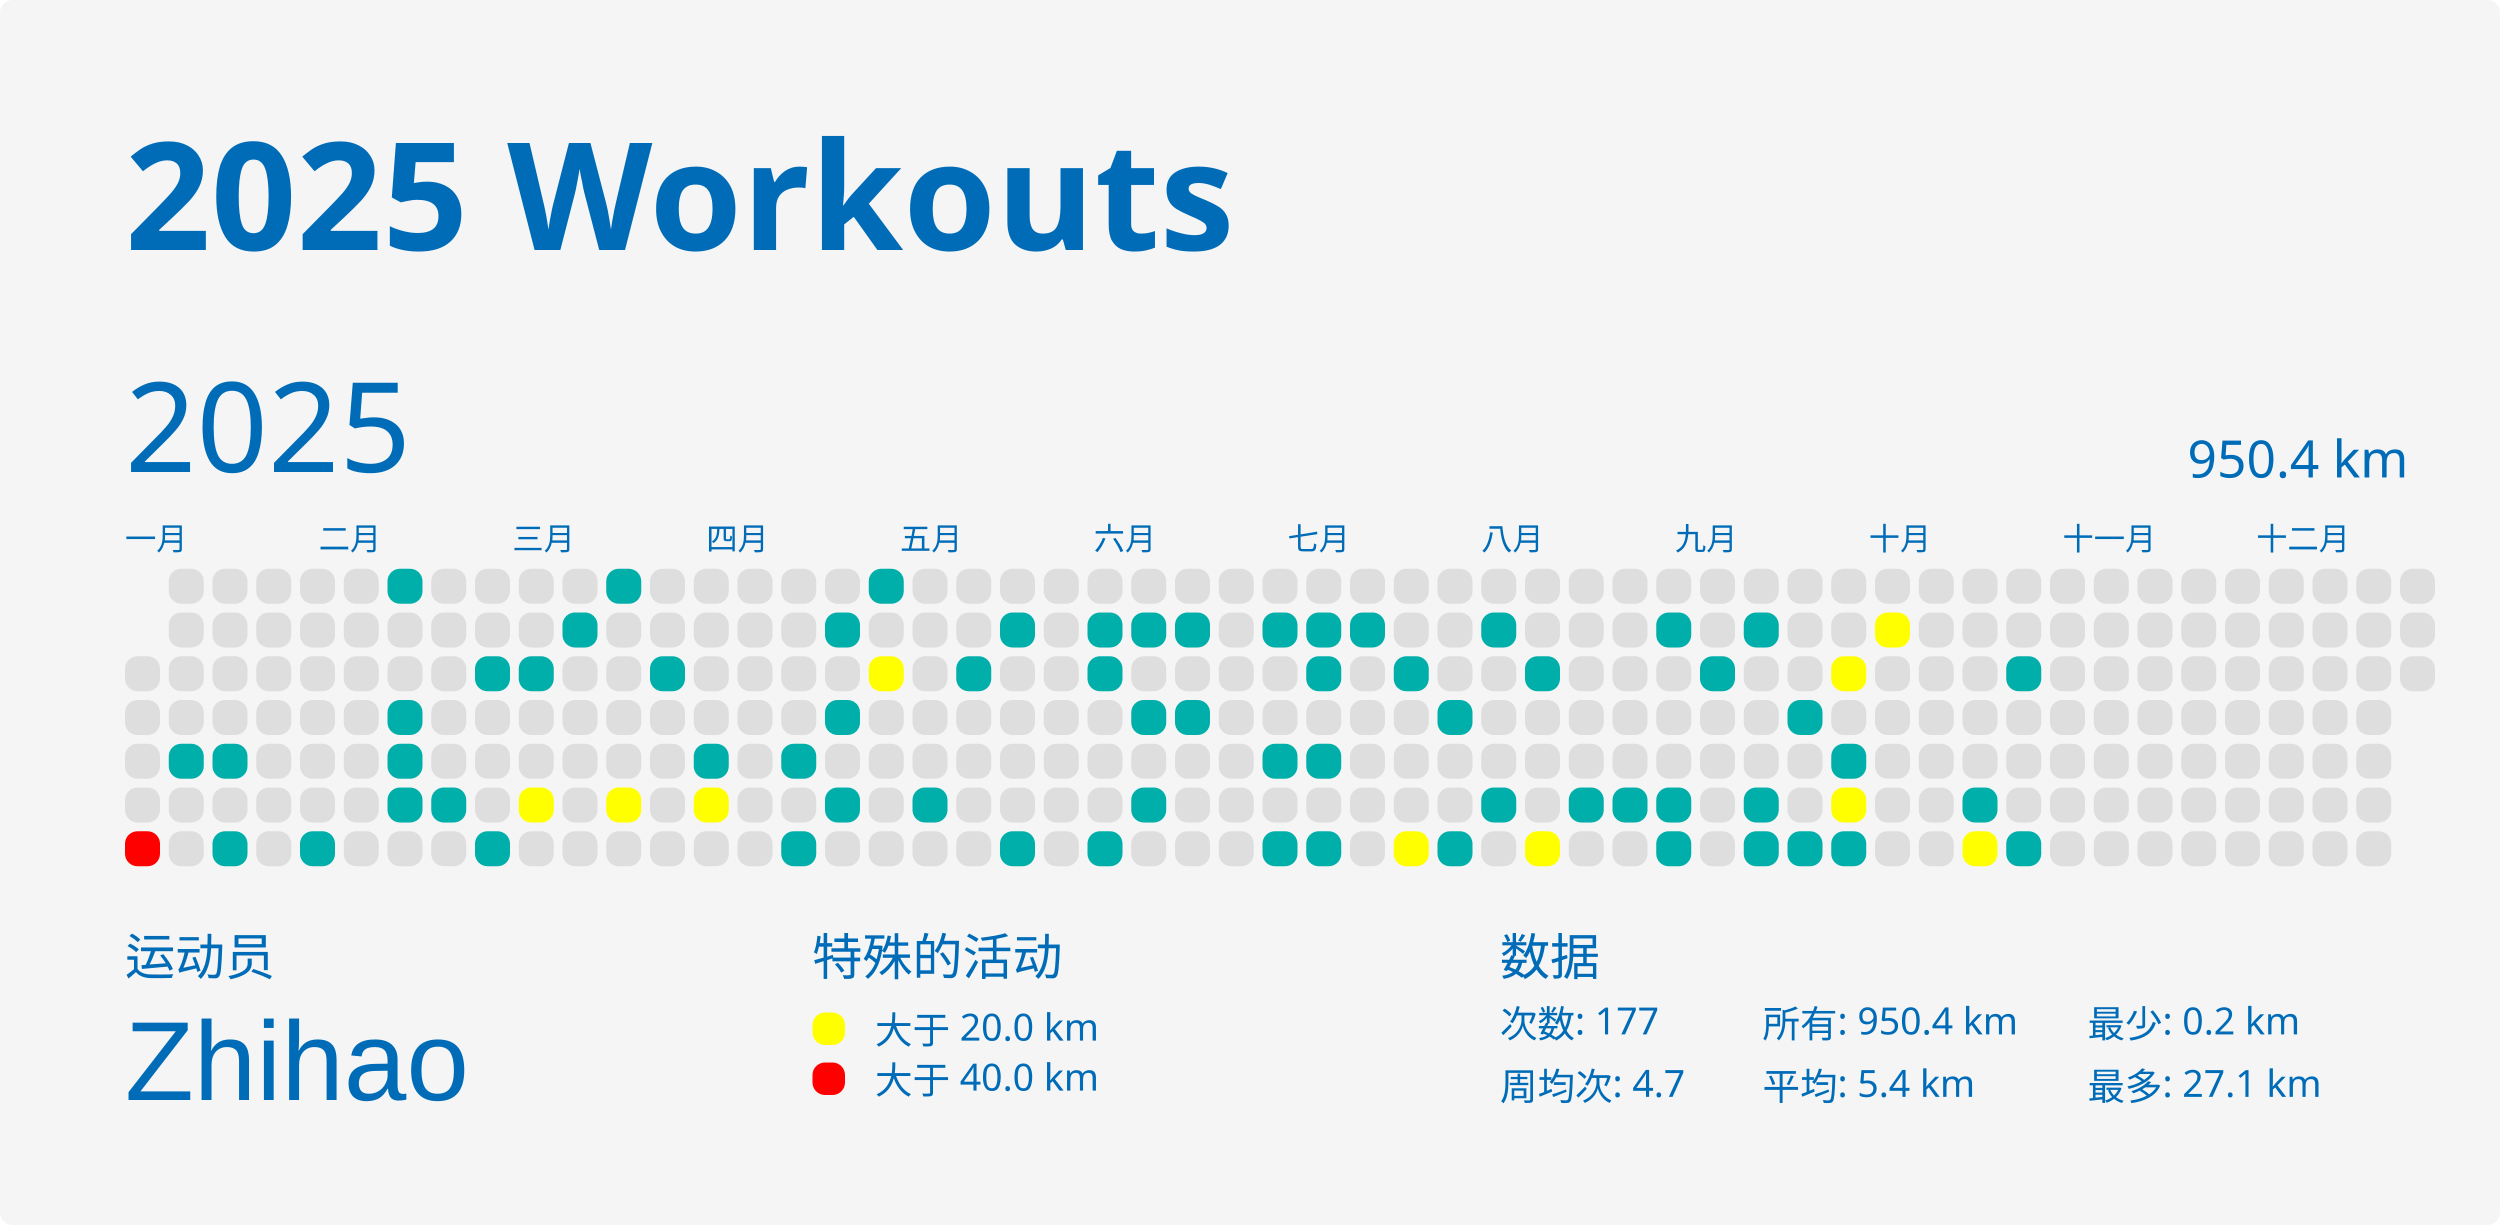
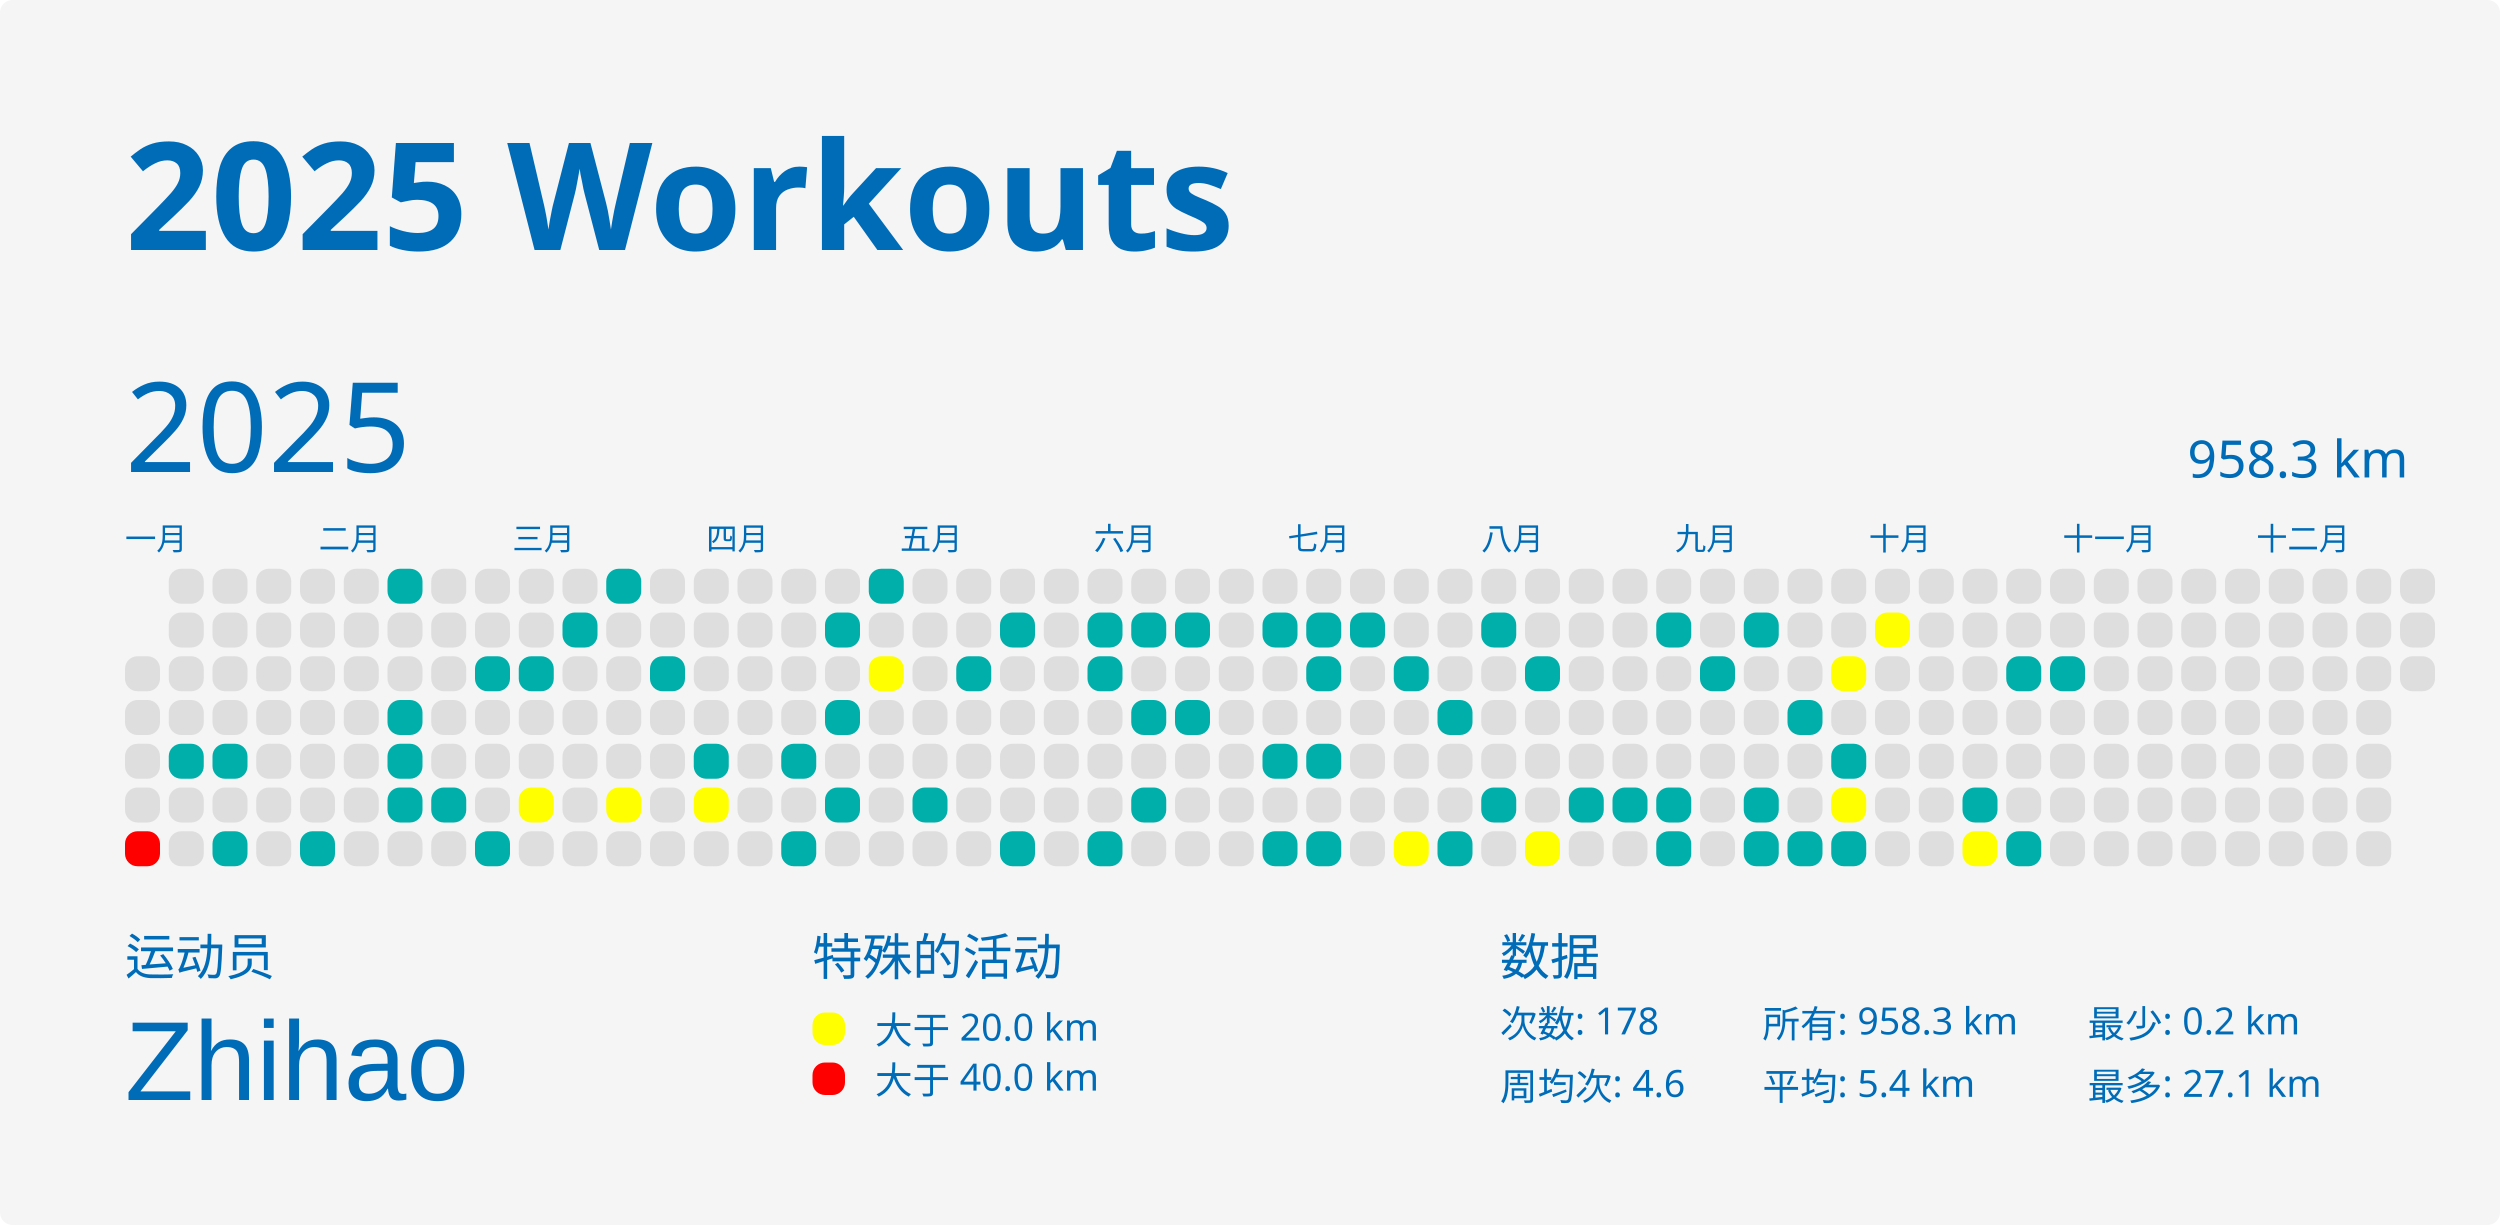
<svg xmlns="http://www.w3.org/2000/svg" baseProfile="full" height="98mm" version="1.1" viewBox="0,0,200,98" width="200mm">
  <defs />
  <rect fill="#f5f5f5" height="98" rx="1" ry="1" width="200" x="0" y="0" />
  <text fill="#006cb8" style="font-size:12px; font-family:MGI-Regular; font-weight:bold;" x="10" y="20">2025 Workouts</text>
  <text fill="#006cb8" style="font-size:4px; font-family:MGI-Regular" x="10" y="78">运动员</text>
  <text fill="#006cb8" style="font-size:9px; font-family:Arial" x="10" y="88">Zhihao</text>
  <text fill="#006cb8" style="font-size:4px; font-family:MGI-Regular" x="65" y="78">特殊的活动</text>
  <rect fill="yellow" height="2.6" rx="1" ry="1" width="2.6" x="65" y="81" />
  <text fill="#006cb8" style="font-size:3px; font-family:MGI-Regular" x="70" y="83.5">大于 20.0 km</text>
  <rect fill="red" height="2.6" rx="1" ry="1" width="2.6" x="65" y="85" />
  <text fill="#006cb8" style="font-size:3px; font-family:MGI-Regular" x="70" y="87.5">大于 40.0 km</text>
  <text fill="#006cb8" style="font-size:4px; font-family:MGI-Regular" x="120" y="78">数据</text>
-   <text fill="#006cb8" style="font-size:3px; font-family:MGI-Regular" x="120" y="83">次数: 177</text>
-   <text fill="#006cb8" style="font-size:3px; font-family:MGI-Regular" x="120" y="88">周均次: 4.7</text>
-   <text fill="#006cb8" style="font-size:3px; font-family:MGI-Regular" x="141" y="83">所有: 950.4 km</text>
+   <text fill="#006cb8" style="font-size:3px; font-family:MGI-Regular" x="120" y="83">次数: 178</text>
+   <text fill="#006cb8" style="font-size:3px; font-family:MGI-Regular" x="120" y="88">周均次: 4.6</text>
+   <text fill="#006cb8" style="font-size:3px; font-family:MGI-Regular" x="141" y="83">所有: 958.3 km</text>
  <text fill="#006cb8" style="font-size:3px; font-family:MGI-Regular" x="141" y="88">平均: 5.4 km</text>
  <text fill="#006cb8" style="font-size:3px; font-family:MGI-Regular" x="167" y="83">最少: 0.2 km</text>
  <text fill="#006cb8" style="font-size:3px; font-family:MGI-Regular" x="167" y="88">最多: 27.1 km</text>
  <text dominant-baseline="hanging" fill="#006cb8" style="font-size:10.0px; font-family:MGI-Regular;" x="10" y="30">2025</text>
-   <text dominant-baseline="hanging" fill="#006cb8" style="font-size:4.125px; font-family:MGI-Regular;" x="175" y="35">950.4 km</text>
+   <text dominant-baseline="hanging" fill="#006cb8" style="font-size:4.125px; font-family:MGI-Regular;" x="175" y="35">958.3 km</text>
  <text fill="#006cb8" style="font-size:2.5px; font-family:MGI-Regular" x="10.0" y="44">一月</text>
  <text fill="#006cb8" style="font-size:2.5px; font-family:MGI-Regular" x="25.5" y="44">二月</text>
  <text fill="#006cb8" style="font-size:2.5px; font-family:MGI-Regular" x="41.0" y="44">三月</text>
  <text fill="#006cb8" style="font-size:2.5px; font-family:MGI-Regular" x="56.5" y="44">四月</text>
  <text fill="#006cb8" style="font-size:2.5px; font-family:MGI-Regular" x="72.0" y="44">五月</text>
  <text fill="#006cb8" style="font-size:2.5px; font-family:MGI-Regular" x="87.5" y="44">六月</text>
  <text fill="#006cb8" style="font-size:2.5px; font-family:MGI-Regular" x="103.0" y="44">七月</text>
  <text fill="#006cb8" style="font-size:2.5px; font-family:MGI-Regular" x="118.5" y="44">八月</text>
  <text fill="#006cb8" style="font-size:2.5px; font-family:MGI-Regular" x="134.0" y="44">九月</text>
  <text fill="#006cb8" style="font-size:2.5px; font-family:MGI-Regular" x="149.5" y="44">十月</text>
  <text fill="#006cb8" style="font-size:2.5px; font-family:MGI-Regular" x="165.0" y="44">十一月</text>
  <text fill="#006cb8" style="font-size:2.5px; font-family:MGI-Regular" x="180.5" y="44">十二月</text>
  <rect fill="#dedede" height="2.8" rx="1" ry="1" width="2.8" x="10.0" y="52.5" />
  <rect fill="#dedede" height="2.8" rx="1" ry="1" width="2.8" x="10.0" y="56.0" />
  <rect fill="#dedede" height="2.8" rx="1" ry="1" width="2.8" x="10.0" y="59.5" />
  <rect fill="#dedede" height="2.8" rx="1" ry="1" width="2.8" x="10.0" y="63.0" />
  <rect fill="red" height="2.8" rx="1" ry="1" width="2.8" x="10.0" y="66.5" />
  <rect fill="#dedede" height="2.8" rx="1" ry="1" width="2.8" x="13.5" y="45.5" />
  <rect fill="#dedede" height="2.8" rx="1" ry="1" width="2.8" x="13.5" y="49.0" />
  <rect fill="#dedede" height="2.8" rx="1" ry="1" width="2.8" x="13.5" y="52.5" />
  <rect fill="#dedede" height="2.8" rx="1" ry="1" width="2.8" x="13.5" y="56.0" />
  <rect fill="#00AFAA" height="2.8" rx="1" ry="1" width="2.8" x="13.5" y="59.5" />
  <rect fill="#dedede" height="2.8" rx="1" ry="1" width="2.8" x="13.5" y="63.0" />
  <rect fill="#dedede" height="2.8" rx="1" ry="1" width="2.8" x="13.5" y="66.5" />
  <rect fill="#dedede" height="2.8" rx="1" ry="1" width="2.8" x="17.0" y="45.5" />
  <rect fill="#dedede" height="2.8" rx="1" ry="1" width="2.8" x="17.0" y="49.0" />
  <rect fill="#dedede" height="2.8" rx="1" ry="1" width="2.8" x="17.0" y="52.5" />
  <rect fill="#dedede" height="2.8" rx="1" ry="1" width="2.8" x="17.0" y="56.0" />
  <rect fill="#00AFAA" height="2.8" rx="1" ry="1" width="2.8" x="17.0" y="59.5" />
  <rect fill="#dedede" height="2.8" rx="1" ry="1" width="2.8" x="17.0" y="63.0" />
  <rect fill="#00AFAA" height="2.8" rx="1" ry="1" width="2.8" x="17.0" y="66.5" />
  <rect fill="#dedede" height="2.8" rx="1" ry="1" width="2.8" x="20.5" y="45.5" />
  <rect fill="#dedede" height="2.8" rx="1" ry="1" width="2.8" x="20.5" y="49.0" />
  <rect fill="#dedede" height="2.8" rx="1" ry="1" width="2.8" x="20.5" y="52.5" />
  <rect fill="#dedede" height="2.8" rx="1" ry="1" width="2.8" x="20.5" y="56.0" />
  <rect fill="#dedede" height="2.8" rx="1" ry="1" width="2.8" x="20.5" y="59.5" />
  <rect fill="#dedede" height="2.8" rx="1" ry="1" width="2.8" x="20.5" y="63.0" />
  <rect fill="#dedede" height="2.8" rx="1" ry="1" width="2.8" x="20.5" y="66.5" />
  <rect fill="#dedede" height="2.8" rx="1" ry="1" width="2.8" x="24.0" y="45.5" />
  <rect fill="#dedede" height="2.8" rx="1" ry="1" width="2.8" x="24.0" y="49.0" />
  <rect fill="#dedede" height="2.8" rx="1" ry="1" width="2.8" x="24.0" y="52.5" />
  <rect fill="#dedede" height="2.8" rx="1" ry="1" width="2.8" x="24.0" y="56.0" />
  <rect fill="#dedede" height="2.8" rx="1" ry="1" width="2.8" x="24.0" y="59.5" />
  <rect fill="#dedede" height="2.8" rx="1" ry="1" width="2.8" x="24.0" y="63.0" />
  <rect fill="#00AFAA" height="2.8" rx="1" ry="1" width="2.8" x="24.0" y="66.5" />
  <rect fill="#dedede" height="2.8" rx="1" ry="1" width="2.8" x="27.5" y="45.5" />
  <rect fill="#dedede" height="2.8" rx="1" ry="1" width="2.8" x="27.5" y="49.0" />
  <rect fill="#dedede" height="2.8" rx="1" ry="1" width="2.8" x="27.5" y="52.5" />
  <rect fill="#dedede" height="2.8" rx="1" ry="1" width="2.8" x="27.5" y="56.0" />
  <rect fill="#dedede" height="2.8" rx="1" ry="1" width="2.8" x="27.5" y="59.5" />
  <rect fill="#dedede" height="2.8" rx="1" ry="1" width="2.8" x="27.5" y="63.0" />
  <rect fill="#dedede" height="2.8" rx="1" ry="1" width="2.8" x="27.5" y="66.5" />
  <rect fill="#00AFAA" height="2.8" rx="1" ry="1" width="2.8" x="31.0" y="45.5" />
  <rect fill="#dedede" height="2.8" rx="1" ry="1" width="2.8" x="31.0" y="49.0" />
  <rect fill="#dedede" height="2.8" rx="1" ry="1" width="2.8" x="31.0" y="52.5" />
  <rect fill="#00AFAA" height="2.8" rx="1" ry="1" width="2.8" x="31.0" y="56.0" />
  <rect fill="#00AFAA" height="2.8" rx="1" ry="1" width="2.8" x="31.0" y="59.5" />
  <rect fill="#00AFAA" height="2.8" rx="1" ry="1" width="2.8" x="31.0" y="63.0" />
  <rect fill="#dedede" height="2.8" rx="1" ry="1" width="2.8" x="31.0" y="66.5" />
  <rect fill="#dedede" height="2.8" rx="1" ry="1" width="2.8" x="34.5" y="45.5" />
  <rect fill="#dedede" height="2.8" rx="1" ry="1" width="2.8" x="34.5" y="49.0" />
  <rect fill="#dedede" height="2.8" rx="1" ry="1" width="2.8" x="34.5" y="52.5" />
  <rect fill="#dedede" height="2.8" rx="1" ry="1" width="2.8" x="34.5" y="56.0" />
  <rect fill="#dedede" height="2.8" rx="1" ry="1" width="2.8" x="34.5" y="59.5" />
  <rect fill="#00AFAA" height="2.8" rx="1" ry="1" width="2.8" x="34.5" y="63.0" />
  <rect fill="#dedede" height="2.8" rx="1" ry="1" width="2.8" x="34.5" y="66.5" />
  <rect fill="#dedede" height="2.8" rx="1" ry="1" width="2.8" x="38.0" y="45.5" />
  <rect fill="#dedede" height="2.8" rx="1" ry="1" width="2.8" x="38.0" y="49.0" />
  <rect fill="#00AFAA" height="2.8" rx="1" ry="1" width="2.8" x="38.0" y="52.5" />
  <rect fill="#dedede" height="2.8" rx="1" ry="1" width="2.8" x="38.0" y="56.0" />
  <rect fill="#dedede" height="2.8" rx="1" ry="1" width="2.8" x="38.0" y="59.5" />
  <rect fill="#dedede" height="2.8" rx="1" ry="1" width="2.8" x="38.0" y="63.0" />
  <rect fill="#00AFAA" height="2.8" rx="1" ry="1" width="2.8" x="38.0" y="66.5" />
  <rect fill="#dedede" height="2.8" rx="1" ry="1" width="2.8" x="41.5" y="45.5" />
  <rect fill="#dedede" height="2.8" rx="1" ry="1" width="2.8" x="41.5" y="49.0" />
  <rect fill="#00AFAA" height="2.8" rx="1" ry="1" width="2.8" x="41.5" y="52.5" />
  <rect fill="#dedede" height="2.8" rx="1" ry="1" width="2.8" x="41.5" y="56.0" />
  <rect fill="#dedede" height="2.8" rx="1" ry="1" width="2.8" x="41.5" y="59.5" />
  <rect fill="yellow" height="2.8" rx="1" ry="1" width="2.8" x="41.5" y="63.0" />
  <rect fill="#dedede" height="2.8" rx="1" ry="1" width="2.8" x="41.5" y="66.5" />
  <rect fill="#dedede" height="2.8" rx="1" ry="1" width="2.8" x="45.0" y="45.5" />
  <rect fill="#00AFAA" height="2.8" rx="1" ry="1" width="2.8" x="45.0" y="49.0" />
  <rect fill="#dedede" height="2.8" rx="1" ry="1" width="2.8" x="45.0" y="52.5" />
  <rect fill="#dedede" height="2.8" rx="1" ry="1" width="2.8" x="45.0" y="56.0" />
  <rect fill="#dedede" height="2.8" rx="1" ry="1" width="2.8" x="45.0" y="59.5" />
  <rect fill="#dedede" height="2.8" rx="1" ry="1" width="2.8" x="45.0" y="63.0" />
  <rect fill="#dedede" height="2.8" rx="1" ry="1" width="2.8" x="45.0" y="66.5" />
  <rect fill="#00AFAA" height="2.8" rx="1" ry="1" width="2.8" x="48.5" y="45.5" />
  <rect fill="#dedede" height="2.8" rx="1" ry="1" width="2.8" x="48.5" y="49.0" />
  <rect fill="#dedede" height="2.8" rx="1" ry="1" width="2.8" x="48.5" y="52.5" />
  <rect fill="#dedede" height="2.8" rx="1" ry="1" width="2.8" x="48.5" y="56.0" />
  <rect fill="#dedede" height="2.8" rx="1" ry="1" width="2.8" x="48.5" y="59.5" />
  <rect fill="yellow" height="2.8" rx="1" ry="1" width="2.8" x="48.5" y="63.0" />
  <rect fill="#dedede" height="2.8" rx="1" ry="1" width="2.8" x="48.5" y="66.5" />
  <rect fill="#dedede" height="2.8" rx="1" ry="1" width="2.8" x="52.0" y="45.5" />
  <rect fill="#dedede" height="2.8" rx="1" ry="1" width="2.8" x="52.0" y="49.0" />
  <rect fill="#00AFAA" height="2.8" rx="1" ry="1" width="2.8" x="52.0" y="52.5" />
  <rect fill="#dedede" height="2.8" rx="1" ry="1" width="2.8" x="52.0" y="56.0" />
  <rect fill="#dedede" height="2.8" rx="1" ry="1" width="2.8" x="52.0" y="59.5" />
  <rect fill="#dedede" height="2.8" rx="1" ry="1" width="2.8" x="52.0" y="63.0" />
  <rect fill="#dedede" height="2.8" rx="1" ry="1" width="2.8" x="52.0" y="66.5" />
  <rect fill="#dedede" height="2.8" rx="1" ry="1" width="2.8" x="55.5" y="45.5" />
  <rect fill="#dedede" height="2.8" rx="1" ry="1" width="2.8" x="55.5" y="49.0" />
  <rect fill="#dedede" height="2.8" rx="1" ry="1" width="2.8" x="55.5" y="52.5" />
  <rect fill="#dedede" height="2.8" rx="1" ry="1" width="2.8" x="55.5" y="56.0" />
  <rect fill="#00AFAA" height="2.8" rx="1" ry="1" width="2.8" x="55.5" y="59.5" />
  <rect fill="yellow" height="2.8" rx="1" ry="1" width="2.8" x="55.5" y="63.0" />
  <rect fill="#dedede" height="2.8" rx="1" ry="1" width="2.8" x="55.5" y="66.5" />
  <rect fill="#dedede" height="2.8" rx="1" ry="1" width="2.8" x="59.0" y="45.5" />
  <rect fill="#dedede" height="2.8" rx="1" ry="1" width="2.8" x="59.0" y="49.0" />
  <rect fill="#dedede" height="2.8" rx="1" ry="1" width="2.8" x="59.0" y="52.5" />
  <rect fill="#dedede" height="2.8" rx="1" ry="1" width="2.8" x="59.0" y="56.0" />
  <rect fill="#dedede" height="2.8" rx="1" ry="1" width="2.8" x="59.0" y="59.5" />
  <rect fill="#dedede" height="2.8" rx="1" ry="1" width="2.8" x="59.0" y="63.0" />
  <rect fill="#dedede" height="2.8" rx="1" ry="1" width="2.8" x="59.0" y="66.5" />
  <rect fill="#dedede" height="2.8" rx="1" ry="1" width="2.8" x="62.5" y="45.5" />
  <rect fill="#dedede" height="2.8" rx="1" ry="1" width="2.8" x="62.5" y="49.0" />
  <rect fill="#dedede" height="2.8" rx="1" ry="1" width="2.8" x="62.5" y="52.5" />
  <rect fill="#dedede" height="2.8" rx="1" ry="1" width="2.8" x="62.5" y="56.0" />
  <rect fill="#00AFAA" height="2.8" rx="1" ry="1" width="2.8" x="62.5" y="59.5" />
  <rect fill="#dedede" height="2.8" rx="1" ry="1" width="2.8" x="62.5" y="63.0" />
  <rect fill="#00AFAA" height="2.8" rx="1" ry="1" width="2.8" x="62.5" y="66.5" />
  <rect fill="#dedede" height="2.8" rx="1" ry="1" width="2.8" x="66.0" y="45.5" />
  <rect fill="#00AFAA" height="2.8" rx="1" ry="1" width="2.8" x="66.0" y="49.0" />
  <rect fill="#dedede" height="2.8" rx="1" ry="1" width="2.8" x="66.0" y="52.5" />
  <rect fill="#00AFAA" height="2.8" rx="1" ry="1" width="2.8" x="66.0" y="56.0" />
  <rect fill="#dedede" height="2.8" rx="1" ry="1" width="2.8" x="66.0" y="59.5" />
  <rect fill="#00AFAA" height="2.8" rx="1" ry="1" width="2.8" x="66.0" y="63.0" />
  <rect fill="#dedede" height="2.8" rx="1" ry="1" width="2.8" x="66.0" y="66.5" />
  <rect fill="#00AFAA" height="2.8" rx="1" ry="1" width="2.8" x="69.5" y="45.5" />
  <rect fill="#dedede" height="2.8" rx="1" ry="1" width="2.8" x="69.5" y="49.0" />
  <rect fill="yellow" height="2.8" rx="1" ry="1" width="2.8" x="69.5" y="52.5" />
  <rect fill="#dedede" height="2.8" rx="1" ry="1" width="2.8" x="69.5" y="56.0" />
  <rect fill="#dedede" height="2.8" rx="1" ry="1" width="2.8" x="69.5" y="59.5" />
  <rect fill="#dedede" height="2.8" rx="1" ry="1" width="2.8" x="69.5" y="63.0" />
  <rect fill="#dedede" height="2.8" rx="1" ry="1" width="2.8" x="69.5" y="66.5" />
  <rect fill="#dedede" height="2.8" rx="1" ry="1" width="2.8" x="73.0" y="45.5" />
  <rect fill="#dedede" height="2.8" rx="1" ry="1" width="2.8" x="73.0" y="49.0" />
  <rect fill="#dedede" height="2.8" rx="1" ry="1" width="2.8" x="73.0" y="52.5" />
  <rect fill="#dedede" height="2.8" rx="1" ry="1" width="2.8" x="73.0" y="56.0" />
  <rect fill="#dedede" height="2.8" rx="1" ry="1" width="2.8" x="73.0" y="59.5" />
  <rect fill="#00AFAA" height="2.8" rx="1" ry="1" width="2.8" x="73.0" y="63.0" />
  <rect fill="#dedede" height="2.8" rx="1" ry="1" width="2.8" x="73.0" y="66.5" />
  <rect fill="#dedede" height="2.8" rx="1" ry="1" width="2.8" x="76.5" y="45.5" />
  <rect fill="#dedede" height="2.8" rx="1" ry="1" width="2.8" x="76.5" y="49.0" />
  <rect fill="#00AFAA" height="2.8" rx="1" ry="1" width="2.8" x="76.5" y="52.5" />
  <rect fill="#dedede" height="2.8" rx="1" ry="1" width="2.8" x="76.5" y="56.0" />
  <rect fill="#dedede" height="2.8" rx="1" ry="1" width="2.8" x="76.5" y="59.5" />
  <rect fill="#dedede" height="2.8" rx="1" ry="1" width="2.8" x="76.5" y="63.0" />
  <rect fill="#dedede" height="2.8" rx="1" ry="1" width="2.8" x="76.5" y="66.5" />
  <rect fill="#dedede" height="2.8" rx="1" ry="1" width="2.8" x="80.0" y="45.5" />
  <rect fill="#00AFAA" height="2.8" rx="1" ry="1" width="2.8" x="80.0" y="49.0" />
  <rect fill="#dedede" height="2.8" rx="1" ry="1" width="2.8" x="80.0" y="52.5" />
  <rect fill="#dedede" height="2.8" rx="1" ry="1" width="2.8" x="80.0" y="56.0" />
  <rect fill="#dedede" height="2.8" rx="1" ry="1" width="2.8" x="80.0" y="59.5" />
  <rect fill="#dedede" height="2.8" rx="1" ry="1" width="2.8" x="80.0" y="63.0" />
  <rect fill="#00AFAA" height="2.8" rx="1" ry="1" width="2.8" x="80.0" y="66.5" />
  <rect fill="#dedede" height="2.8" rx="1" ry="1" width="2.8" x="83.5" y="45.5" />
  <rect fill="#dedede" height="2.8" rx="1" ry="1" width="2.8" x="83.5" y="49.0" />
  <rect fill="#dedede" height="2.8" rx="1" ry="1" width="2.8" x="83.5" y="52.5" />
  <rect fill="#dedede" height="2.8" rx="1" ry="1" width="2.8" x="83.5" y="56.0" />
  <rect fill="#dedede" height="2.8" rx="1" ry="1" width="2.8" x="83.5" y="59.5" />
  <rect fill="#dedede" height="2.8" rx="1" ry="1" width="2.8" x="83.5" y="63.0" />
  <rect fill="#dedede" height="2.8" rx="1" ry="1" width="2.8" x="83.5" y="66.5" />
  <rect fill="#dedede" height="2.8" rx="1" ry="1" width="2.8" x="87.0" y="45.5" />
  <rect fill="#00AFAA" height="2.8" rx="1" ry="1" width="2.8" x="87.0" y="49.0" />
  <rect fill="#00AFAA" height="2.8" rx="1" ry="1" width="2.8" x="87.0" y="52.5" />
  <rect fill="#dedede" height="2.8" rx="1" ry="1" width="2.8" x="87.0" y="56.0" />
  <rect fill="#dedede" height="2.8" rx="1" ry="1" width="2.8" x="87.0" y="59.5" />
  <rect fill="#dedede" height="2.8" rx="1" ry="1" width="2.8" x="87.0" y="63.0" />
  <rect fill="#00AFAA" height="2.8" rx="1" ry="1" width="2.8" x="87.0" y="66.5" />
  <rect fill="#dedede" height="2.8" rx="1" ry="1" width="2.8" x="90.5" y="45.5" />
  <rect fill="#00AFAA" height="2.8" rx="1" ry="1" width="2.8" x="90.5" y="49.0" />
  <rect fill="#dedede" height="2.8" rx="1" ry="1" width="2.8" x="90.5" y="52.5" />
  <rect fill="#00AFAA" height="2.8" rx="1" ry="1" width="2.8" x="90.5" y="56.0" />
  <rect fill="#dedede" height="2.8" rx="1" ry="1" width="2.8" x="90.5" y="59.5" />
  <rect fill="#00AFAA" height="2.8" rx="1" ry="1" width="2.8" x="90.5" y="63.0" />
  <rect fill="#dedede" height="2.8" rx="1" ry="1" width="2.8" x="90.5" y="66.5" />
  <rect fill="#dedede" height="2.8" rx="1" ry="1" width="2.8" x="94.0" y="45.5" />
  <rect fill="#00AFAA" height="2.8" rx="1" ry="1" width="2.8" x="94.0" y="49.0" />
  <rect fill="#dedede" height="2.8" rx="1" ry="1" width="2.8" x="94.0" y="52.5" />
  <rect fill="#00AFAA" height="2.8" rx="1" ry="1" width="2.8" x="94.0" y="56.0" />
  <rect fill="#dedede" height="2.8" rx="1" ry="1" width="2.8" x="94.0" y="59.5" />
  <rect fill="#dedede" height="2.8" rx="1" ry="1" width="2.8" x="94.0" y="63.0" />
  <rect fill="#dedede" height="2.8" rx="1" ry="1" width="2.8" x="94.0" y="66.5" />
  <rect fill="#dedede" height="2.8" rx="1" ry="1" width="2.8" x="97.5" y="45.5" />
  <rect fill="#dedede" height="2.8" rx="1" ry="1" width="2.8" x="97.5" y="49.0" />
  <rect fill="#dedede" height="2.8" rx="1" ry="1" width="2.8" x="97.5" y="52.5" />
  <rect fill="#dedede" height="2.8" rx="1" ry="1" width="2.8" x="97.5" y="56.0" />
  <rect fill="#dedede" height="2.8" rx="1" ry="1" width="2.8" x="97.5" y="59.5" />
  <rect fill="#dedede" height="2.8" rx="1" ry="1" width="2.8" x="97.5" y="63.0" />
  <rect fill="#dedede" height="2.8" rx="1" ry="1" width="2.8" x="97.5" y="66.5" />
  <rect fill="#dedede" height="2.8" rx="1" ry="1" width="2.8" x="101.0" y="45.5" />
  <rect fill="#00AFAA" height="2.8" rx="1" ry="1" width="2.8" x="101.0" y="49.0" />
  <rect fill="#dedede" height="2.8" rx="1" ry="1" width="2.8" x="101.0" y="52.5" />
  <rect fill="#dedede" height="2.8" rx="1" ry="1" width="2.8" x="101.0" y="56.0" />
  <rect fill="#00AFAA" height="2.8" rx="1" ry="1" width="2.8" x="101.0" y="59.5" />
  <rect fill="#dedede" height="2.8" rx="1" ry="1" width="2.8" x="101.0" y="63.0" />
  <rect fill="#00AFAA" height="2.8" rx="1" ry="1" width="2.8" x="101.0" y="66.5" />
  <rect fill="#dedede" height="2.8" rx="1" ry="1" width="2.8" x="104.5" y="45.5" />
  <rect fill="#00AFAA" height="2.8" rx="1" ry="1" width="2.8" x="104.5" y="49.0" />
  <rect fill="#00AFAA" height="2.8" rx="1" ry="1" width="2.8" x="104.5" y="52.5" />
  <rect fill="#dedede" height="2.8" rx="1" ry="1" width="2.8" x="104.5" y="56.0" />
  <rect fill="#00AFAA" height="2.8" rx="1" ry="1" width="2.8" x="104.5" y="59.5" />
  <rect fill="#dedede" height="2.8" rx="1" ry="1" width="2.8" x="104.5" y="63.0" />
  <rect fill="#00AFAA" height="2.8" rx="1" ry="1" width="2.8" x="104.5" y="66.5" />
  <rect fill="#dedede" height="2.8" rx="1" ry="1" width="2.8" x="108.0" y="45.5" />
  <rect fill="#00AFAA" height="2.8" rx="1" ry="1" width="2.8" x="108.0" y="49.0" />
  <rect fill="#dedede" height="2.8" rx="1" ry="1" width="2.8" x="108.0" y="52.5" />
  <rect fill="#dedede" height="2.8" rx="1" ry="1" width="2.8" x="108.0" y="56.0" />
  <rect fill="#dedede" height="2.8" rx="1" ry="1" width="2.8" x="108.0" y="59.5" />
  <rect fill="#dedede" height="2.8" rx="1" ry="1" width="2.8" x="108.0" y="63.0" />
  <rect fill="#dedede" height="2.8" rx="1" ry="1" width="2.8" x="108.0" y="66.5" />
  <rect fill="#dedede" height="2.8" rx="1" ry="1" width="2.8" x="111.5" y="45.5" />
  <rect fill="#dedede" height="2.8" rx="1" ry="1" width="2.8" x="111.5" y="49.0" />
  <rect fill="#00AFAA" height="2.8" rx="1" ry="1" width="2.8" x="111.5" y="52.5" />
  <rect fill="#dedede" height="2.8" rx="1" ry="1" width="2.8" x="111.5" y="56.0" />
  <rect fill="#dedede" height="2.8" rx="1" ry="1" width="2.8" x="111.5" y="59.5" />
  <rect fill="#dedede" height="2.8" rx="1" ry="1" width="2.8" x="111.5" y="63.0" />
  <rect fill="yellow" height="2.8" rx="1" ry="1" width="2.8" x="111.5" y="66.5" />
  <rect fill="#dedede" height="2.8" rx="1" ry="1" width="2.8" x="115.0" y="45.5" />
  <rect fill="#dedede" height="2.8" rx="1" ry="1" width="2.8" x="115.0" y="49.0" />
  <rect fill="#dedede" height="2.8" rx="1" ry="1" width="2.8" x="115.0" y="52.5" />
  <rect fill="#00AFAA" height="2.8" rx="1" ry="1" width="2.8" x="115.0" y="56.0" />
  <rect fill="#dedede" height="2.8" rx="1" ry="1" width="2.8" x="115.0" y="59.5" />
  <rect fill="#dedede" height="2.8" rx="1" ry="1" width="2.8" x="115.0" y="63.0" />
  <rect fill="#00AFAA" height="2.8" rx="1" ry="1" width="2.8" x="115.0" y="66.5" />
  <rect fill="#dedede" height="2.8" rx="1" ry="1" width="2.8" x="118.5" y="45.5" />
  <rect fill="#00AFAA" height="2.8" rx="1" ry="1" width="2.8" x="118.5" y="49.0" />
  <rect fill="#dedede" height="2.8" rx="1" ry="1" width="2.8" x="118.5" y="52.5" />
  <rect fill="#dedede" height="2.8" rx="1" ry="1" width="2.8" x="118.5" y="56.0" />
  <rect fill="#dedede" height="2.8" rx="1" ry="1" width="2.8" x="118.5" y="59.5" />
  <rect fill="#00AFAA" height="2.8" rx="1" ry="1" width="2.8" x="118.5" y="63.0" />
  <rect fill="#dedede" height="2.8" rx="1" ry="1" width="2.8" x="118.5" y="66.5" />
  <rect fill="#dedede" height="2.8" rx="1" ry="1" width="2.8" x="122.0" y="45.5" />
  <rect fill="#dedede" height="2.8" rx="1" ry="1" width="2.8" x="122.0" y="49.0" />
  <rect fill="#00AFAA" height="2.8" rx="1" ry="1" width="2.8" x="122.0" y="52.5" />
  <rect fill="#dedede" height="2.8" rx="1" ry="1" width="2.8" x="122.0" y="56.0" />
  <rect fill="#dedede" height="2.8" rx="1" ry="1" width="2.8" x="122.0" y="59.5" />
  <rect fill="#dedede" height="2.8" rx="1" ry="1" width="2.8" x="122.0" y="63.0" />
  <rect fill="yellow" height="2.8" rx="1" ry="1" width="2.8" x="122.0" y="66.5" />
  <rect fill="#dedede" height="2.8" rx="1" ry="1" width="2.8" x="125.5" y="45.5" />
  <rect fill="#dedede" height="2.8" rx="1" ry="1" width="2.8" x="125.5" y="49.0" />
  <rect fill="#dedede" height="2.8" rx="1" ry="1" width="2.8" x="125.5" y="52.5" />
  <rect fill="#dedede" height="2.8" rx="1" ry="1" width="2.8" x="125.5" y="56.0" />
  <rect fill="#dedede" height="2.8" rx="1" ry="1" width="2.8" x="125.5" y="59.5" />
  <rect fill="#00AFAA" height="2.8" rx="1" ry="1" width="2.8" x="125.5" y="63.0" />
  <rect fill="#dedede" height="2.8" rx="1" ry="1" width="2.8" x="125.5" y="66.5" />
  <rect fill="#dedede" height="2.8" rx="1" ry="1" width="2.8" x="129.0" y="45.5" />
  <rect fill="#dedede" height="2.8" rx="1" ry="1" width="2.8" x="129.0" y="49.0" />
  <rect fill="#dedede" height="2.8" rx="1" ry="1" width="2.8" x="129.0" y="52.5" />
  <rect fill="#dedede" height="2.8" rx="1" ry="1" width="2.8" x="129.0" y="56.0" />
  <rect fill="#dedede" height="2.8" rx="1" ry="1" width="2.8" x="129.0" y="59.5" />
  <rect fill="#00AFAA" height="2.8" rx="1" ry="1" width="2.8" x="129.0" y="63.0" />
  <rect fill="#dedede" height="2.8" rx="1" ry="1" width="2.8" x="129.0" y="66.5" />
  <rect fill="#dedede" height="2.8" rx="1" ry="1" width="2.8" x="132.5" y="45.5" />
  <rect fill="#00AFAA" height="2.8" rx="1" ry="1" width="2.8" x="132.5" y="49.0" />
  <rect fill="#dedede" height="2.8" rx="1" ry="1" width="2.8" x="132.5" y="52.5" />
  <rect fill="#dedede" height="2.8" rx="1" ry="1" width="2.8" x="132.5" y="56.0" />
  <rect fill="#dedede" height="2.8" rx="1" ry="1" width="2.8" x="132.5" y="59.5" />
  <rect fill="#00AFAA" height="2.8" rx="1" ry="1" width="2.8" x="132.5" y="63.0" />
  <rect fill="#00AFAA" height="2.8" rx="1" ry="1" width="2.8" x="132.5" y="66.5" />
  <rect fill="#dedede" height="2.8" rx="1" ry="1" width="2.8" x="136.0" y="45.5" />
  <rect fill="#dedede" height="2.8" rx="1" ry="1" width="2.8" x="136.0" y="49.0" />
  <rect fill="#00AFAA" height="2.8" rx="1" ry="1" width="2.8" x="136.0" y="52.5" />
  <rect fill="#dedede" height="2.8" rx="1" ry="1" width="2.8" x="136.0" y="56.0" />
  <rect fill="#dedede" height="2.8" rx="1" ry="1" width="2.8" x="136.0" y="59.5" />
  <rect fill="#dedede" height="2.8" rx="1" ry="1" width="2.8" x="136.0" y="63.0" />
  <rect fill="#dedede" height="2.8" rx="1" ry="1" width="2.8" x="136.0" y="66.5" />
  <rect fill="#dedede" height="2.8" rx="1" ry="1" width="2.8" x="139.5" y="45.5" />
  <rect fill="#00AFAA" height="2.8" rx="1" ry="1" width="2.8" x="139.5" y="49.0" />
  <rect fill="#dedede" height="2.8" rx="1" ry="1" width="2.8" x="139.5" y="52.5" />
  <rect fill="#dedede" height="2.8" rx="1" ry="1" width="2.8" x="139.5" y="56.0" />
  <rect fill="#dedede" height="2.8" rx="1" ry="1" width="2.8" x="139.5" y="59.5" />
  <rect fill="#00AFAA" height="2.8" rx="1" ry="1" width="2.8" x="139.5" y="63.0" />
  <rect fill="#00AFAA" height="2.8" rx="1" ry="1" width="2.8" x="139.5" y="66.5" />
  <rect fill="#dedede" height="2.8" rx="1" ry="1" width="2.8" x="143.0" y="45.5" />
  <rect fill="#dedede" height="2.8" rx="1" ry="1" width="2.8" x="143.0" y="49.0" />
  <rect fill="#dedede" height="2.8" rx="1" ry="1" width="2.8" x="143.0" y="52.5" />
  <rect fill="#00AFAA" height="2.8" rx="1" ry="1" width="2.8" x="143.0" y="56.0" />
  <rect fill="#dedede" height="2.8" rx="1" ry="1" width="2.8" x="143.0" y="59.5" />
  <rect fill="#dedede" height="2.8" rx="1" ry="1" width="2.8" x="143.0" y="63.0" />
  <rect fill="#00AFAA" height="2.8" rx="1" ry="1" width="2.8" x="143.0" y="66.5" />
  <rect fill="#dedede" height="2.8" rx="1" ry="1" width="2.8" x="146.5" y="45.5" />
  <rect fill="#dedede" height="2.8" rx="1" ry="1" width="2.8" x="146.5" y="49.0" />
  <rect fill="yellow" height="2.8" rx="1" ry="1" width="2.8" x="146.5" y="52.5" />
  <rect fill="#dedede" height="2.8" rx="1" ry="1" width="2.8" x="146.5" y="56.0" />
  <rect fill="#00AFAA" height="2.8" rx="1" ry="1" width="2.8" x="146.5" y="59.5" />
  <rect fill="yellow" height="2.8" rx="1" ry="1" width="2.8" x="146.5" y="63.0" />
  <rect fill="#00AFAA" height="2.8" rx="1" ry="1" width="2.8" x="146.5" y="66.5" />
  <rect fill="#dedede" height="2.8" rx="1" ry="1" width="2.8" x="150.0" y="45.5" />
  <rect fill="yellow" height="2.8" rx="1" ry="1" width="2.8" x="150.0" y="49.0" />
  <rect fill="#dedede" height="2.8" rx="1" ry="1" width="2.8" x="150.0" y="52.5" />
  <rect fill="#dedede" height="2.8" rx="1" ry="1" width="2.8" x="150.0" y="56.0" />
  <rect fill="#dedede" height="2.8" rx="1" ry="1" width="2.8" x="150.0" y="59.5" />
  <rect fill="#dedede" height="2.8" rx="1" ry="1" width="2.8" x="150.0" y="63.0" />
  <rect fill="#dedede" height="2.8" rx="1" ry="1" width="2.8" x="150.0" y="66.5" />
  <rect fill="#dedede" height="2.8" rx="1" ry="1" width="2.8" x="153.5" y="45.5" />
  <rect fill="#dedede" height="2.8" rx="1" ry="1" width="2.8" x="153.5" y="49.0" />
  <rect fill="#dedede" height="2.8" rx="1" ry="1" width="2.8" x="153.5" y="52.5" />
  <rect fill="#dedede" height="2.8" rx="1" ry="1" width="2.8" x="153.5" y="56.0" />
  <rect fill="#dedede" height="2.8" rx="1" ry="1" width="2.8" x="153.5" y="59.5" />
  <rect fill="#dedede" height="2.8" rx="1" ry="1" width="2.8" x="153.5" y="63.0" />
  <rect fill="#dedede" height="2.8" rx="1" ry="1" width="2.8" x="153.5" y="66.5" />
  <rect fill="#dedede" height="2.8" rx="1" ry="1" width="2.8" x="157.0" y="45.5" />
  <rect fill="#dedede" height="2.8" rx="1" ry="1" width="2.8" x="157.0" y="49.0" />
  <rect fill="#dedede" height="2.8" rx="1" ry="1" width="2.8" x="157.0" y="52.5" />
  <rect fill="#dedede" height="2.8" rx="1" ry="1" width="2.8" x="157.0" y="56.0" />
  <rect fill="#dedede" height="2.8" rx="1" ry="1" width="2.8" x="157.0" y="59.5" />
  <rect fill="#00AFAA" height="2.8" rx="1" ry="1" width="2.8" x="157.0" y="63.0" />
  <rect fill="yellow" height="2.8" rx="1" ry="1" width="2.8" x="157.0" y="66.5" />
  <rect fill="#dedede" height="2.8" rx="1" ry="1" width="2.8" x="160.5" y="45.5" />
  <rect fill="#dedede" height="2.8" rx="1" ry="1" width="2.8" x="160.5" y="49.0" />
  <rect fill="#00AFAA" height="2.8" rx="1" ry="1" width="2.8" x="160.5" y="52.5" />
  <rect fill="#dedede" height="2.8" rx="1" ry="1" width="2.8" x="160.5" y="56.0" />
  <rect fill="#dedede" height="2.8" rx="1" ry="1" width="2.8" x="160.5" y="59.5" />
  <rect fill="#dedede" height="2.8" rx="1" ry="1" width="2.8" x="160.5" y="63.0" />
  <rect fill="#00AFAA" height="2.8" rx="1" ry="1" width="2.8" x="160.5" y="66.5" />
  <rect fill="#dedede" height="2.8" rx="1" ry="1" width="2.8" x="164.0" y="45.5" />
  <rect fill="#dedede" height="2.8" rx="1" ry="1" width="2.8" x="164.0" y="49.0" />
-   <rect fill="#dedede" height="2.8" rx="1" ry="1" width="2.8" x="164.0" y="52.5" />
+   <rect fill="#00AFAA" height="2.8" rx="1" ry="1" width="2.8" x="164.0" y="52.5" />
  <rect fill="#dedede" height="2.8" rx="1" ry="1" width="2.8" x="164.0" y="56.0" />
  <rect fill="#dedede" height="2.8" rx="1" ry="1" width="2.8" x="164.0" y="59.5" />
  <rect fill="#dedede" height="2.8" rx="1" ry="1" width="2.8" x="164.0" y="63.0" />
  <rect fill="#dedede" height="2.8" rx="1" ry="1" width="2.8" x="164.0" y="66.5" />
  <rect fill="#dedede" height="2.8" rx="1" ry="1" width="2.8" x="167.5" y="45.5" />
  <rect fill="#dedede" height="2.8" rx="1" ry="1" width="2.8" x="167.5" y="49.0" />
  <rect fill="#dedede" height="2.8" rx="1" ry="1" width="2.8" x="167.5" y="52.5" />
  <rect fill="#dedede" height="2.8" rx="1" ry="1" width="2.8" x="167.5" y="56.0" />
  <rect fill="#dedede" height="2.8" rx="1" ry="1" width="2.8" x="167.5" y="59.5" />
  <rect fill="#dedede" height="2.8" rx="1" ry="1" width="2.8" x="167.5" y="63.0" />
  <rect fill="#dedede" height="2.8" rx="1" ry="1" width="2.8" x="167.5" y="66.5" />
  <rect fill="#dedede" height="2.8" rx="1" ry="1" width="2.8" x="171.0" y="45.5" />
  <rect fill="#dedede" height="2.8" rx="1" ry="1" width="2.8" x="171.0" y="49.0" />
  <rect fill="#dedede" height="2.8" rx="1" ry="1" width="2.8" x="171.0" y="52.5" />
  <rect fill="#dedede" height="2.8" rx="1" ry="1" width="2.8" x="171.0" y="56.0" />
  <rect fill="#dedede" height="2.8" rx="1" ry="1" width="2.8" x="171.0" y="59.5" />
  <rect fill="#dedede" height="2.8" rx="1" ry="1" width="2.8" x="171.0" y="63.0" />
  <rect fill="#dedede" height="2.8" rx="1" ry="1" width="2.8" x="171.0" y="66.5" />
  <rect fill="#dedede" height="2.8" rx="1" ry="1" width="2.8" x="174.5" y="45.5" />
  <rect fill="#dedede" height="2.8" rx="1" ry="1" width="2.8" x="174.5" y="49.0" />
  <rect fill="#dedede" height="2.8" rx="1" ry="1" width="2.8" x="174.5" y="52.5" />
  <rect fill="#dedede" height="2.8" rx="1" ry="1" width="2.8" x="174.5" y="56.0" />
  <rect fill="#dedede" height="2.8" rx="1" ry="1" width="2.8" x="174.5" y="59.5" />
  <rect fill="#dedede" height="2.8" rx="1" ry="1" width="2.8" x="174.5" y="63.0" />
  <rect fill="#dedede" height="2.8" rx="1" ry="1" width="2.8" x="174.5" y="66.5" />
  <rect fill="#dedede" height="2.8" rx="1" ry="1" width="2.8" x="178.0" y="45.5" />
  <rect fill="#dedede" height="2.8" rx="1" ry="1" width="2.8" x="178.0" y="49.0" />
  <rect fill="#dedede" height="2.8" rx="1" ry="1" width="2.8" x="178.0" y="52.5" />
  <rect fill="#dedede" height="2.8" rx="1" ry="1" width="2.8" x="178.0" y="56.0" />
  <rect fill="#dedede" height="2.8" rx="1" ry="1" width="2.8" x="178.0" y="59.5" />
  <rect fill="#dedede" height="2.8" rx="1" ry="1" width="2.8" x="178.0" y="63.0" />
  <rect fill="#dedede" height="2.8" rx="1" ry="1" width="2.8" x="178.0" y="66.5" />
  <rect fill="#dedede" height="2.8" rx="1" ry="1" width="2.8" x="181.5" y="45.5" />
  <rect fill="#dedede" height="2.8" rx="1" ry="1" width="2.8" x="181.5" y="49.0" />
  <rect fill="#dedede" height="2.8" rx="1" ry="1" width="2.8" x="181.5" y="52.5" />
  <rect fill="#dedede" height="2.8" rx="1" ry="1" width="2.8" x="181.5" y="56.0" />
  <rect fill="#dedede" height="2.8" rx="1" ry="1" width="2.8" x="181.5" y="59.5" />
  <rect fill="#dedede" height="2.8" rx="1" ry="1" width="2.8" x="181.5" y="63.0" />
  <rect fill="#dedede" height="2.8" rx="1" ry="1" width="2.8" x="181.5" y="66.5" />
  <rect fill="#dedede" height="2.8" rx="1" ry="1" width="2.8" x="185.0" y="45.5" />
  <rect fill="#dedede" height="2.8" rx="1" ry="1" width="2.8" x="185.0" y="49.0" />
  <rect fill="#dedede" height="2.8" rx="1" ry="1" width="2.8" x="185.0" y="52.5" />
  <rect fill="#dedede" height="2.8" rx="1" ry="1" width="2.8" x="185.0" y="56.0" />
  <rect fill="#dedede" height="2.8" rx="1" ry="1" width="2.8" x="185.0" y="59.5" />
  <rect fill="#dedede" height="2.8" rx="1" ry="1" width="2.8" x="185.0" y="63.0" />
  <rect fill="#dedede" height="2.8" rx="1" ry="1" width="2.8" x="185.0" y="66.5" />
  <rect fill="#dedede" height="2.8" rx="1" ry="1" width="2.8" x="188.5" y="45.5" />
  <rect fill="#dedede" height="2.8" rx="1" ry="1" width="2.8" x="188.5" y="49.0" />
  <rect fill="#dedede" height="2.8" rx="1" ry="1" width="2.8" x="188.5" y="52.5" />
  <rect fill="#dedede" height="2.8" rx="1" ry="1" width="2.8" x="188.5" y="56.0" />
  <rect fill="#dedede" height="2.8" rx="1" ry="1" width="2.8" x="188.5" y="59.5" />
  <rect fill="#dedede" height="2.8" rx="1" ry="1" width="2.8" x="188.5" y="63.0" />
  <rect fill="#dedede" height="2.8" rx="1" ry="1" width="2.8" x="188.5" y="66.5" />
  <rect fill="#dedede" height="2.8" rx="1" ry="1" width="2.8" x="192.0" y="45.5" />
  <rect fill="#dedede" height="2.8" rx="1" ry="1" width="2.8" x="192.0" y="49.0" />
  <rect fill="#dedede" height="2.8" rx="1" ry="1" width="2.8" x="192.0" y="52.5" />
</svg>
